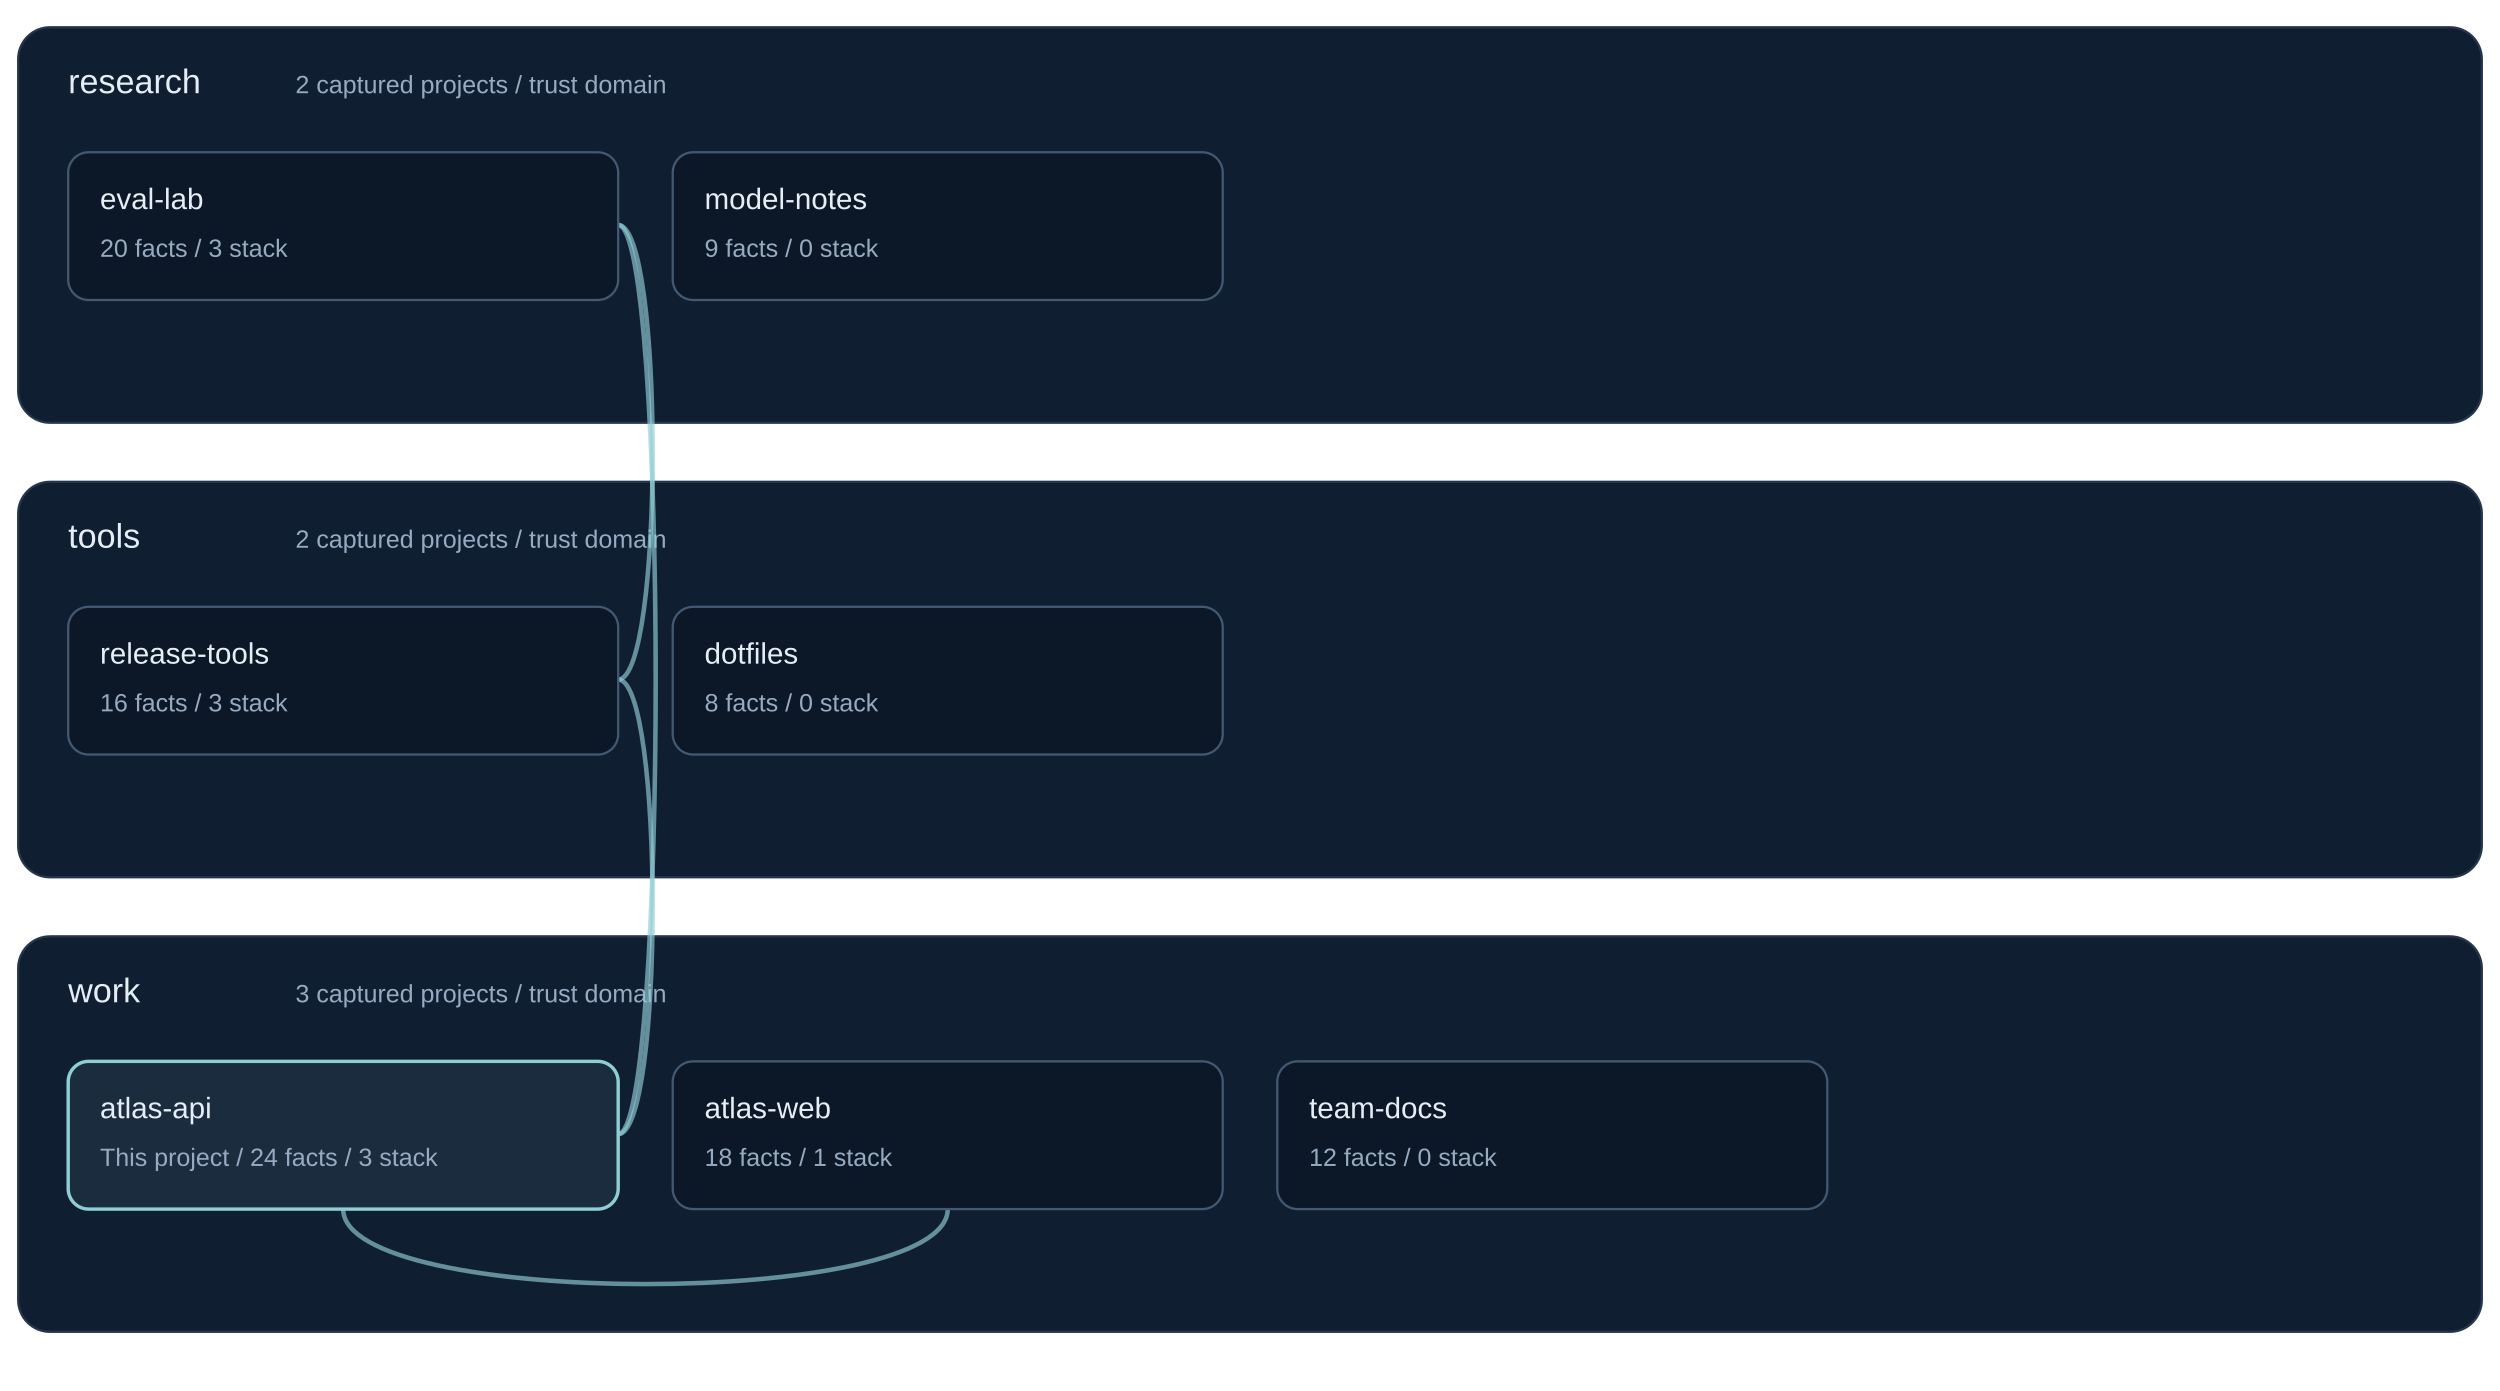
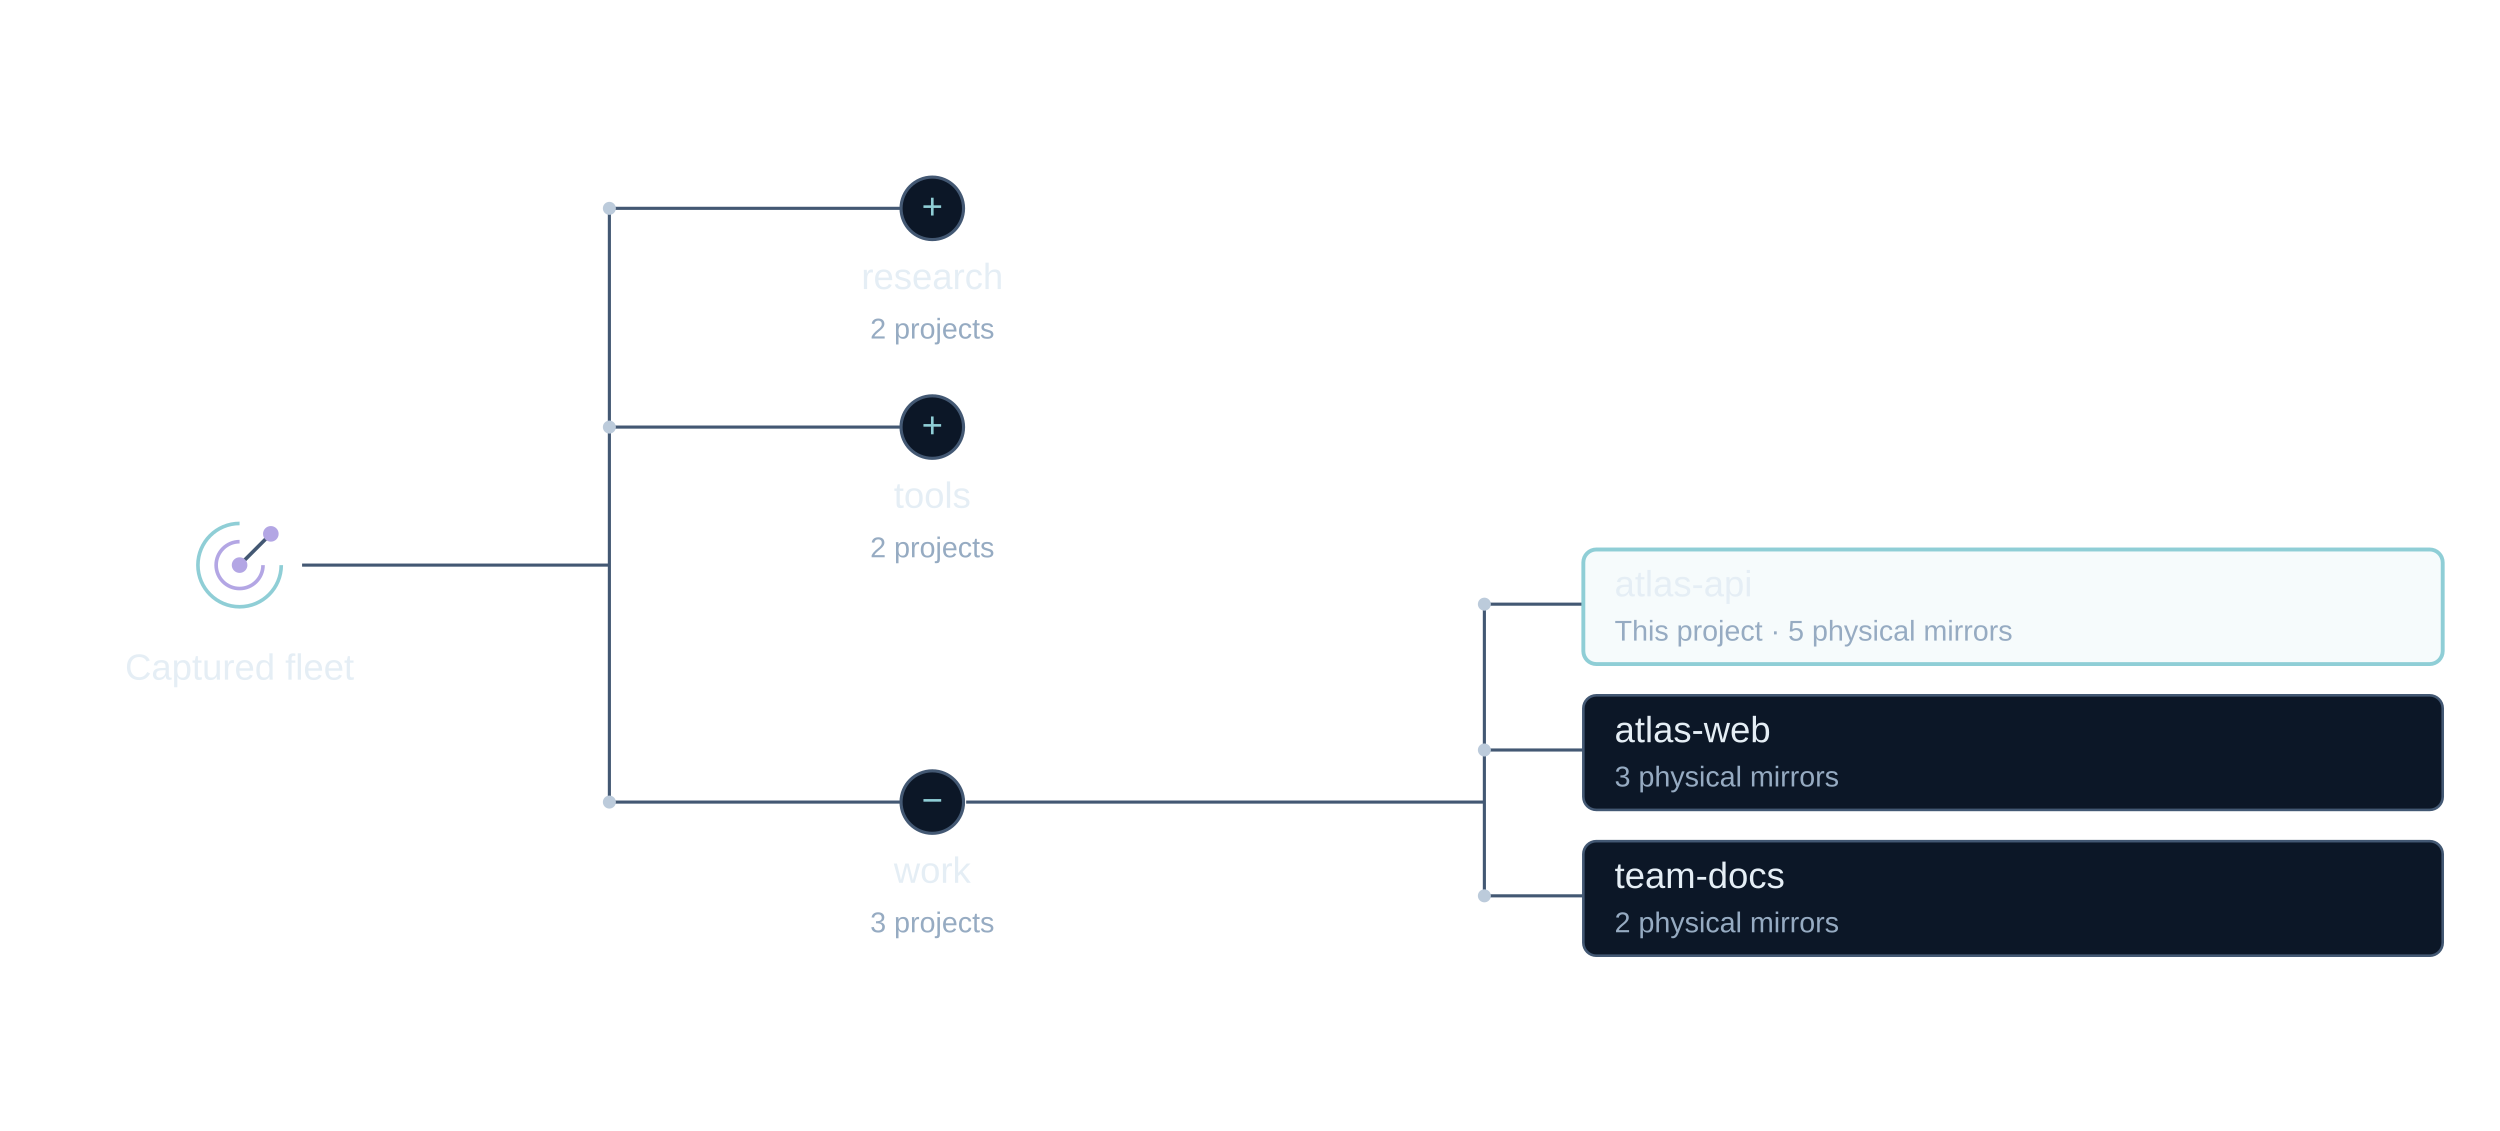
- <svg xmlns="http://www.w3.org/2000/svg" id="net" viewBox="0 0 1100 612" role="group" aria-label="Captured shared-memory topology" width="1100" height="612" style="fill: rgb(0, 0, 0); fill-opacity: 1; stroke: none; stroke-width: 1px; stroke-opacity: 1; stroke-dasharray: none; font-family: &quot;Avenir Next&quot;, &quot;Segoe UI&quot;, Verdana, Arial, sans-serif; font-size: 14px; font-weight: 400; opacity: 1; width: 1100px; min-width: 0px; height: 612px; background: rgb(12, 23, 39);">
-   <g style="fill: rgb(0, 0, 0); fill-opacity: 1; stroke: none; stroke-width: 1px; stroke-opacity: 1; stroke-dasharray: none; font-family: &quot;Avenir Next&quot;, &quot;Segoe UI&quot;, Verdana, Arial, sans-serif; font-size: 14px; font-weight: 400; opacity: 1;">
-     <rect x="8" y="12" width="1084" height="174" rx="14" class="domain-zone" style="fill: rgb(16, 30, 49); fill-opacity: 1; stroke: rgb(37, 53, 75); stroke-width: 1px; stroke-opacity: 1; stroke-dasharray: none; font-family: &quot;Avenir Next&quot;, &quot;Segoe UI&quot;, Verdana, Arial, sans-serif; font-size: 14px; font-weight: 400; opacity: 1;" />
-     <text x="30" y="41" class="domain-label" style="fill: rgb(229, 238, 245); fill-opacity: 1; stroke: none; stroke-width: 1px; stroke-opacity: 1; stroke-dasharray: none; font-family: &quot;Avenir Next&quot;, &quot;Segoe UI&quot;, Verdana, Arial, sans-serif; font-size: 15px; font-weight: 500; opacity: 1;">research</text>
-     <text x="130" y="41" class="domain-meta" style="fill: rgb(150, 171, 194); fill-opacity: 1; stroke: none; stroke-width: 1px; stroke-opacity: 1; stroke-dasharray: none; font-family: &quot;Avenir Next&quot;, &quot;Segoe UI&quot;, Verdana, Arial, sans-serif; font-size: 11px; font-weight: 400; opacity: 1;">2 captured projects / trust domain</text>
-     <rect x="8" y="212" width="1084" height="174" rx="14" class="domain-zone" style="fill: rgb(16, 30, 49); fill-opacity: 1; stroke: rgb(37, 53, 75); stroke-width: 1px; stroke-opacity: 1; stroke-dasharray: none; font-family: &quot;Avenir Next&quot;, &quot;Segoe UI&quot;, Verdana, Arial, sans-serif; font-size: 14px; font-weight: 400; opacity: 1;" />
-     <text x="30" y="241" class="domain-label" style="fill: rgb(229, 238, 245); fill-opacity: 1; stroke: none; stroke-width: 1px; stroke-opacity: 1; stroke-dasharray: none; font-family: &quot;Avenir Next&quot;, &quot;Segoe UI&quot;, Verdana, Arial, sans-serif; font-size: 15px; font-weight: 500; opacity: 1;">tools</text>
-     <text x="130" y="241" class="domain-meta" style="fill: rgb(150, 171, 194); fill-opacity: 1; stroke: none; stroke-width: 1px; stroke-opacity: 1; stroke-dasharray: none; font-family: &quot;Avenir Next&quot;, &quot;Segoe UI&quot;, Verdana, Arial, sans-serif; font-size: 11px; font-weight: 400; opacity: 1;">2 captured projects / trust domain</text>
-     <rect x="8" y="412" width="1084" height="174" rx="14" class="domain-zone" style="fill: rgb(16, 30, 49); fill-opacity: 1; stroke: rgb(37, 53, 75); stroke-width: 1px; stroke-opacity: 1; stroke-dasharray: none; font-family: &quot;Avenir Next&quot;, &quot;Segoe UI&quot;, Verdana, Arial, sans-serif; font-size: 14px; font-weight: 400; opacity: 1;" />
-     <text x="30" y="441" class="domain-label" style="fill: rgb(229, 238, 245); fill-opacity: 1; stroke: none; stroke-width: 1px; stroke-opacity: 1; stroke-dasharray: none; font-family: &quot;Avenir Next&quot;, &quot;Segoe UI&quot;, Verdana, Arial, sans-serif; font-size: 15px; font-weight: 500; opacity: 1;">work</text>
-     <text x="130" y="441" class="domain-meta" style="fill: rgb(150, 171, 194); fill-opacity: 1; stroke: none; stroke-width: 1px; stroke-opacity: 1; stroke-dasharray: none; font-family: &quot;Avenir Next&quot;, &quot;Segoe UI&quot;, Verdana, Arial, sans-serif; font-size: 11px; font-weight: 400; opacity: 1;">3 captured projects / trust domain</text>
+ <svg xmlns="http://www.w3.org/2000/svg" id="net" viewBox="0 0 960 434" role="group" aria-label="Captured shared-memory topology" class="hierarchy-map" data-viewport="1440" style="fill: rgb(0, 0, 0); stroke: none; stroke-width: 1px; stroke-dasharray: none; stroke-opacity: 1; font-family: &quot;Avenir Next&quot;, &quot;Segoe UI&quot;, Verdana, Arial, sans-serif; font-size: 14px; font-style: normal; font-weight: 400; text-anchor: start; opacity: 1; background: rgb(12, 23, 39);" width="960" height="434">
+   <path d="M 116 217 H 234" class="hierarchy-branch structure-edge aggregate-branch" data-aggregate="true" style="fill:none;stroke:rgb(67, 88, 115);stroke-width:1.2px;stroke-dasharray:none;stroke-opacity:1;font-family:&quot;Avenir Next&quot;, &quot;Segoe UI&quot;, Verdana, Arial, sans-serif;font-size:14px;font-style:normal;font-weight:400;text-anchor:start;opacity:1" />
+   <path d="M 234 80 V 308" class="hierarchy-branch structure-edge aggregate-branch" data-aggregate="true" style="fill:none;stroke:rgb(67, 88, 115);stroke-width:1.2px;stroke-dasharray:none;stroke-opacity:1;font-family:&quot;Avenir Next&quot;, &quot;Segoe UI&quot;, Verdana, Arial, sans-serif;font-size:14px;font-style:normal;font-weight:400;text-anchor:start;opacity:1" />
+   <g class="network-root" data-key="root" tabindex="0" role="button" aria-label="Return to captured fleet" style="fill:rgb(0, 0, 0);stroke:none;stroke-width:1px;stroke-dasharray:none;stroke-opacity:1;font-family:&quot;Avenir Next&quot;, &quot;Segoe UI&quot;, Verdana, Arial, sans-serif;font-size:14px;font-style:normal;font-weight:400;text-anchor:start;opacity:1">
+     <g transform="translate(72 197)" style="fill:rgb(0, 0, 0);stroke:none;stroke-width:1px;stroke-dasharray:none;stroke-opacity:1;font-family:&quot;Avenir Next&quot;, &quot;Segoe UI&quot;, Verdana, Arial, sans-serif;font-size:14px;font-style:normal;font-weight:400;text-anchor:start;opacity:1">
+       <path d="M20 4A16 16 0 1 0 36 20" class="orbit" style="fill:none;stroke:rgb(143, 206, 214);stroke-width:1.4px;stroke-dasharray:none;stroke-opacity:1;font-family:&quot;Avenir Next&quot;, &quot;Segoe UI&quot;, Verdana, Arial, sans-serif;font-size:14px;font-style:normal;font-weight:400;text-anchor:start;opacity:1" />
+       <path d="M20 11a9 9 0 1 0 9 9" class="orbit" style="fill:none;stroke:rgb(179, 166, 228);stroke-width:1.4px;stroke-dasharray:none;stroke-opacity:1;font-family:&quot;Avenir Next&quot;, &quot;Segoe UI&quot;, Verdana, Arial, sans-serif;font-size:14px;font-style:normal;font-weight:400;text-anchor:start;opacity:1" />
+       <path d="M20 20 32 8" class="orbit" style="fill:none;stroke:rgb(67, 88, 115);stroke-width:1.4px;stroke-dasharray:none;stroke-opacity:1;font-family:&quot;Avenir Next&quot;, &quot;Segoe UI&quot;, Verdana, Arial, sans-serif;font-size:14px;font-style:normal;font-weight:400;text-anchor:start;opacity:1" />
+       <circle cx="20" cy="20" r="3" class="core" style="fill:rgb(179, 166, 228);stroke:none;stroke-width:1px;stroke-dasharray:none;stroke-opacity:1;font-family:&quot;Avenir Next&quot;, &quot;Segoe UI&quot;, Verdana, Arial, sans-serif;font-size:14px;font-style:normal;font-weight:400;text-anchor:start;opacity:1" />
+       <circle cx="32" cy="8" r="3" class="core" style="fill:rgb(179, 166, 228);stroke:none;stroke-width:1px;stroke-dasharray:none;stroke-opacity:1;font-family:&quot;Avenir Next&quot;, &quot;Segoe UI&quot;, Verdana, Arial, sans-serif;font-size:14px;font-style:normal;font-weight:400;text-anchor:start;opacity:1" />
+     </g>
+     <text x="92" y="261" class="root-label" text-anchor="middle" style="fill:rgb(229, 238, 245);stroke:none;stroke-width:1px;stroke-dasharray:none;stroke-opacity:1;font-family:&quot;Avenir Next&quot;, &quot;Segoe UI&quot;, Verdana, Arial, sans-serif;font-size:14px;font-style:normal;font-weight:500;text-anchor:middle;opacity:1">Captured fleet</text>
  </g>
-   <g style="fill: rgb(0, 0, 0); fill-opacity: 1; stroke: none; stroke-width: 1px; stroke-opacity: 1; stroke-dasharray: none; font-family: &quot;Avenir Next&quot;, &quot;Segoe UI&quot;, Verdana, Arial, sans-serif; font-size: 14px; font-weight: 400; opacity: 1;">
-     <path d="M 151 532 C 151 576 417 576 417 532" class="fact-edge" data-a="atlas-api" data-b="atlas-web" tabindex="0" role="button" aria-label="atlas-api ↔ atlas-web: 1 shared stack fact; fact names were not captured. This is a recorded holding, not a permission grant." style="fill: none; fill-opacity: 1; stroke: rgb(143, 206, 214); stroke-width: 2px; stroke-opacity: 0.65; stroke-dasharray: none; font-family: &quot;Avenir Next&quot;, &quot;Segoe UI&quot;, Verdana, Arial, sans-serif; font-size: 14px; font-weight: 400; opacity: 1;" />
-     <path d="M 272 499 C 294 499 294 99 272 99" class="fact-edge" data-a="atlas-api" data-b="eval-lab" tabindex="0" role="button" aria-label="atlas-api ↔ eval-lab: 2 shared stack facts; fact names were not captured. This is a recorded holding, not a permission grant." style="fill: none; fill-opacity: 1; stroke: rgb(143, 206, 214); stroke-width: 2px; stroke-opacity: 0.65; stroke-dasharray: none; font-family: &quot;Avenir Next&quot;, &quot;Segoe UI&quot;, Verdana, Arial, sans-serif; font-size: 14px; font-weight: 400; opacity: 1;" />
-     <path d="M 272 499 C 292.222 499 292.222 299 272 299" class="fact-edge" data-a="atlas-api" data-b="release-tools" tabindex="0" role="button" aria-label="atlas-api ↔ release-tools: 2 shared stack facts; fact names were not captured. This is a recorded holding, not a permission grant." style="fill: none; fill-opacity: 1; stroke: rgb(143, 206, 214); stroke-width: 2px; stroke-opacity: 0.65; stroke-dasharray: none; font-family: &quot;Avenir Next&quot;, &quot;Segoe UI&quot;, Verdana, Arial, sans-serif; font-size: 14px; font-weight: 400; opacity: 1;" />
-     <path d="M 272 99 C 292.222 99 292.222 299 272 299" class="fact-edge" data-a="eval-lab" data-b="release-tools" tabindex="0" role="button" aria-label="eval-lab ↔ release-tools: 3 shared stack facts — artifact-provenance, benchmark-reproducibility, release-checks. This is a recorded holding, not a permission grant." style="fill: none; fill-opacity: 1; stroke: rgb(143, 206, 214); stroke-width: 2px; stroke-opacity: 0.65; stroke-dasharray: none; font-family: &quot;Avenir Next&quot;, &quot;Segoe UI&quot;, Verdana, Arial, sans-serif; font-size: 14px; font-weight: 400; opacity: 1;" />
+   <path d="M 234 80 H 346" class="hierarchy-branch structure-edge" data-aggregate="false" style="fill:none;stroke:rgb(67, 88, 115);stroke-width:1.2px;stroke-dasharray:none;stroke-opacity:1;font-family:&quot;Avenir Next&quot;, &quot;Segoe UI&quot;, Verdana, Arial, sans-serif;font-size:14px;font-style:normal;font-weight:400;text-anchor:start;opacity:1" />
+   <circle cx="234" cy="80" r="2.5" class="aggregate-junction" style="fill:rgb(188, 203, 219);stroke:none;stroke-width:1px;stroke-dasharray:none;stroke-opacity:1;font-family:&quot;Avenir Next&quot;, &quot;Segoe UI&quot;, Verdana, Arial, sans-serif;font-size:14px;font-style:normal;font-weight:400;text-anchor:start;opacity:1" />
+   <g class="domain-junction" data-domain="research" data-key="domain:research" aria-expanded="false" tabindex="0" role="button" aria-label="research / 2 projects / expand" style="fill:rgb(0, 0, 0);stroke:none;stroke-width:1px;stroke-dasharray:none;stroke-opacity:1;font-family:&quot;Avenir Next&quot;, &quot;Segoe UI&quot;, Verdana, Arial, sans-serif;font-size:14px;font-style:normal;font-weight:400;text-anchor:start;opacity:1">
+     <circle cx="358" cy="80" r="12" style="fill:rgb(12, 23, 39);stroke:rgb(67, 88, 115);stroke-width:1.2px;stroke-dasharray:none;stroke-opacity:1;font-family:&quot;Avenir Next&quot;, &quot;Segoe UI&quot;, Verdana, Arial, sans-serif;font-size:14px;font-style:normal;font-weight:400;text-anchor:start;opacity:1" />
+     <text x="358" y="84" class="domain-toggle" text-anchor="middle" style="fill:rgb(143, 206, 214);stroke:none;stroke-width:1px;stroke-dasharray:none;stroke-opacity:1;font-family:&quot;Avenir Next&quot;, &quot;Segoe UI&quot;, Verdana, Arial, sans-serif;font-size:14px;font-style:normal;font-weight:400;text-anchor:middle;opacity:1">+</text>
+     <text x="358" y="111" class="domain-label" text-anchor="middle" style="fill:rgb(229, 238, 245);stroke:none;stroke-width:1px;stroke-dasharray:none;stroke-opacity:1;font-family:&quot;Avenir Next&quot;, &quot;Segoe UI&quot;, Verdana, Arial, sans-serif;font-size:14px;font-style:normal;font-weight:500;text-anchor:middle;opacity:1">research</text>
+     <text x="358" y="130" class="domain-count" text-anchor="middle" style="fill:rgb(150, 171, 194);stroke:none;stroke-width:1px;stroke-dasharray:none;stroke-opacity:1;font-family:&quot;Avenir Next&quot;, &quot;Segoe UI&quot;, Verdana, Arial, sans-serif;font-size:11px;font-style:normal;font-weight:400;text-anchor:middle;opacity:1">2 projects</text>
  </g>
-   <g style="fill: rgb(0, 0, 0); fill-opacity: 1; stroke: none; stroke-width: 1px; stroke-opacity: 1; stroke-dasharray: none; font-family: &quot;Avenir Next&quot;, &quot;Segoe UI&quot;, Verdana, Arial, sans-serif; font-size: 14px; font-weight: 400; opacity: 1;" />
-   <g style="fill: rgb(0, 0, 0); fill-opacity: 1; stroke: none; stroke-width: 1px; stroke-opacity: 1; stroke-dasharray: none; font-family: &quot;Avenir Next&quot;, &quot;Segoe UI&quot;, Verdana, Arial, sans-serif; font-size: 14px; font-weight: 400; opacity: 1;">
-     <g class="net-node" data-node="eval-lab" data-current="false" tabindex="0" role="button" aria-label="eval-lab — domain research; 812 always-loaded tokens; 3200 recall tokens; 20 facts; 1 baseline; 3 stack; groups: release-kit." style="fill: rgb(0, 0, 0); fill-opacity: 1; stroke: none; stroke-width: 1px; stroke-opacity: 1; stroke-dasharray: none; font-family: &quot;Avenir Next&quot;, &quot;Segoe UI&quot;, Verdana, Arial, sans-serif; font-size: 14px; font-weight: 400; opacity: 1;">
-       <rect x="30" y="67" width="242" height="65" rx="9" style="fill: rgb(12, 23, 39); fill-opacity: 1; stroke: rgb(67, 88, 115); stroke-width: 1px; stroke-opacity: 1; stroke-dasharray: none; font-family: &quot;Avenir Next&quot;, &quot;Segoe UI&quot;, Verdana, Arial, sans-serif; font-size: 14px; font-weight: 400; opacity: 1;" />
-       <text x="44" y="92" class="node-name" style="fill: rgb(229, 238, 245); fill-opacity: 1; stroke: none; stroke-width: 1px; stroke-opacity: 1; stroke-dasharray: none; font-family: &quot;Avenir Next&quot;, &quot;Segoe UI&quot;, Verdana, Arial, sans-serif; font-size: 13px; font-weight: 500; opacity: 1;">eval-lab</text>
-       <text x="44" y="113" class="node-meta" style="fill: rgb(150, 171, 194); fill-opacity: 1; stroke: none; stroke-width: 1px; stroke-opacity: 1; stroke-dasharray: none; font-family: &quot;Avenir Next&quot;, &quot;Segoe UI&quot;, Verdana, Arial, sans-serif; font-size: 11px; font-weight: 400; opacity: 1;">20 facts / 3 stack</text>
-     </g>
-     <g class="net-node" data-node="model-notes" data-current="false" tabindex="0" role="button" aria-label="model-notes — domain research; 360 always-loaded tokens; 1440 recall tokens; 9 facts; 1 baseline; 0 stack; groups: none recorded." style="fill: rgb(0, 0, 0); fill-opacity: 1; stroke: none; stroke-width: 1px; stroke-opacity: 1; stroke-dasharray: none; font-family: &quot;Avenir Next&quot;, &quot;Segoe UI&quot;, Verdana, Arial, sans-serif; font-size: 14px; font-weight: 400; opacity: 1;">
-       <rect x="296" y="67" width="242" height="65" rx="9" style="fill: rgb(12, 23, 39); fill-opacity: 1; stroke: rgb(67, 88, 115); stroke-width: 1px; stroke-opacity: 1; stroke-dasharray: none; font-family: &quot;Avenir Next&quot;, &quot;Segoe UI&quot;, Verdana, Arial, sans-serif; font-size: 14px; font-weight: 400; opacity: 1;" />
-       <text x="310" y="92" class="node-name" style="fill: rgb(229, 238, 245); fill-opacity: 1; stroke: none; stroke-width: 1px; stroke-opacity: 1; stroke-dasharray: none; font-family: &quot;Avenir Next&quot;, &quot;Segoe UI&quot;, Verdana, Arial, sans-serif; font-size: 13px; font-weight: 500; opacity: 1;">model-notes</text>
-       <text x="310" y="113" class="node-meta" style="fill: rgb(150, 171, 194); fill-opacity: 1; stroke: none; stroke-width: 1px; stroke-opacity: 1; stroke-dasharray: none; font-family: &quot;Avenir Next&quot;, &quot;Segoe UI&quot;, Verdana, Arial, sans-serif; font-size: 11px; font-weight: 400; opacity: 1;">9 facts / 0 stack</text>
-     </g>
-     <g class="net-node" data-node="release-tools" data-current="false" tabindex="0" role="button" aria-label="release-tools — domain tools; 624 always-loaded tokens; 2560 recall tokens; 16 facts; 1 baseline; 3 stack; groups: release-kit." style="fill: rgb(0, 0, 0); fill-opacity: 1; stroke: none; stroke-width: 1px; stroke-opacity: 1; stroke-dasharray: none; font-family: &quot;Avenir Next&quot;, &quot;Segoe UI&quot;, Verdana, Arial, sans-serif; font-size: 14px; font-weight: 400; opacity: 1;">
-       <rect x="30" y="267" width="242" height="65" rx="9" style="fill: rgb(12, 23, 39); fill-opacity: 1; stroke: rgb(67, 88, 115); stroke-width: 1px; stroke-opacity: 1; stroke-dasharray: none; font-family: &quot;Avenir Next&quot;, &quot;Segoe UI&quot;, Verdana, Arial, sans-serif; font-size: 14px; font-weight: 400; opacity: 1;" />
-       <text x="44" y="292" class="node-name" style="fill: rgb(229, 238, 245); fill-opacity: 1; stroke: none; stroke-width: 1px; stroke-opacity: 1; stroke-dasharray: none; font-family: &quot;Avenir Next&quot;, &quot;Segoe UI&quot;, Verdana, Arial, sans-serif; font-size: 13px; font-weight: 500; opacity: 1;">release-tools</text>
-       <text x="44" y="313" class="node-meta" style="fill: rgb(150, 171, 194); fill-opacity: 1; stroke: none; stroke-width: 1px; stroke-opacity: 1; stroke-dasharray: none; font-family: &quot;Avenir Next&quot;, &quot;Segoe UI&quot;, Verdana, Arial, sans-serif; font-size: 11px; font-weight: 400; opacity: 1;">16 facts / 3 stack</text>
-     </g>
-     <g class="net-node" data-node="dotfiles" data-current="false" tabindex="0" role="button" aria-label="dotfiles — domain tools; 312 always-loaded tokens; 1280 recall tokens; 8 facts; 1 baseline; 0 stack; groups: none recorded." style="fill: rgb(0, 0, 0); fill-opacity: 1; stroke: none; stroke-width: 1px; stroke-opacity: 1; stroke-dasharray: none; font-family: &quot;Avenir Next&quot;, &quot;Segoe UI&quot;, Verdana, Arial, sans-serif; font-size: 14px; font-weight: 400; opacity: 1;">
-       <rect x="296" y="267" width="242" height="65" rx="9" style="fill: rgb(12, 23, 39); fill-opacity: 1; stroke: rgb(67, 88, 115); stroke-width: 1px; stroke-opacity: 1; stroke-dasharray: none; font-family: &quot;Avenir Next&quot;, &quot;Segoe UI&quot;, Verdana, Arial, sans-serif; font-size: 14px; font-weight: 400; opacity: 1;" />
-       <text x="310" y="292" class="node-name" style="fill: rgb(229, 238, 245); fill-opacity: 1; stroke: none; stroke-width: 1px; stroke-opacity: 1; stroke-dasharray: none; font-family: &quot;Avenir Next&quot;, &quot;Segoe UI&quot;, Verdana, Arial, sans-serif; font-size: 13px; font-weight: 500; opacity: 1;">dotfiles</text>
-       <text x="310" y="313" class="node-meta" style="fill: rgb(150, 171, 194); fill-opacity: 1; stroke: none; stroke-width: 1px; stroke-opacity: 1; stroke-dasharray: none; font-family: &quot;Avenir Next&quot;, &quot;Segoe UI&quot;, Verdana, Arial, sans-serif; font-size: 11px; font-weight: 400; opacity: 1;">8 facts / 0 stack</text>
-     </g>
-     <g class="net-node" data-node="atlas-api" data-current="true" tabindex="0" role="button" aria-label="atlas-api — domain work; 984 always-loaded tokens; 3840 recall tokens; 24 facts; 2 baseline; 3 stack; groups: release-kit, api-contract." style="fill: rgb(0, 0, 0); fill-opacity: 1; stroke: none; stroke-width: 1px; stroke-opacity: 1; stroke-dasharray: none; font-family: &quot;Avenir Next&quot;, &quot;Segoe UI&quot;, Verdana, Arial, sans-serif; font-size: 14px; font-weight: 400; opacity: 1;">
-       <rect x="30" y="467" width="242" height="65" rx="9" style="fill: rgba(143, 206, 214, 0.08); fill-opacity: 1; stroke: rgb(143, 206, 214); stroke-width: 1.5px; stroke-opacity: 1; stroke-dasharray: none; font-family: &quot;Avenir Next&quot;, &quot;Segoe UI&quot;, Verdana, Arial, sans-serif; font-size: 14px; font-weight: 400; opacity: 1;" />
-       <text x="44" y="492" class="node-name" style="fill: rgb(229, 238, 245); fill-opacity: 1; stroke: none; stroke-width: 1px; stroke-opacity: 1; stroke-dasharray: none; font-family: &quot;Avenir Next&quot;, &quot;Segoe UI&quot;, Verdana, Arial, sans-serif; font-size: 13px; font-weight: 500; opacity: 1;">atlas-api</text>
-       <text x="44" y="513" class="node-meta" style="fill: rgb(150, 171, 194); fill-opacity: 1; stroke: none; stroke-width: 1px; stroke-opacity: 1; stroke-dasharray: none; font-family: &quot;Avenir Next&quot;, &quot;Segoe UI&quot;, Verdana, Arial, sans-serif; font-size: 11px; font-weight: 400; opacity: 1;">This project / 24 facts / 3 stack</text>
-     </g>
-     <g class="net-node" data-node="atlas-web" data-current="false" tabindex="0" role="button" aria-label="atlas-web — domain work; 768 always-loaded tokens; 2880 recall tokens; 18 facts; 2 baseline; 1 stack; groups: api-contract." style="fill: rgb(0, 0, 0); fill-opacity: 1; stroke: none; stroke-width: 1px; stroke-opacity: 1; stroke-dasharray: none; font-family: &quot;Avenir Next&quot;, &quot;Segoe UI&quot;, Verdana, Arial, sans-serif; font-size: 14px; font-weight: 400; opacity: 1;">
-       <rect x="296" y="467" width="242" height="65" rx="9" style="fill: rgb(12, 23, 39); fill-opacity: 1; stroke: rgb(67, 88, 115); stroke-width: 1px; stroke-opacity: 1; stroke-dasharray: none; font-family: &quot;Avenir Next&quot;, &quot;Segoe UI&quot;, Verdana, Arial, sans-serif; font-size: 14px; font-weight: 400; opacity: 1;" />
-       <text x="310" y="492" class="node-name" style="fill: rgb(229, 238, 245); fill-opacity: 1; stroke: none; stroke-width: 1px; stroke-opacity: 1; stroke-dasharray: none; font-family: &quot;Avenir Next&quot;, &quot;Segoe UI&quot;, Verdana, Arial, sans-serif; font-size: 13px; font-weight: 500; opacity: 1;">atlas-web</text>
-       <text x="310" y="513" class="node-meta" style="fill: rgb(150, 171, 194); fill-opacity: 1; stroke: none; stroke-width: 1px; stroke-opacity: 1; stroke-dasharray: none; font-family: &quot;Avenir Next&quot;, &quot;Segoe UI&quot;, Verdana, Arial, sans-serif; font-size: 11px; font-weight: 400; opacity: 1;">18 facts / 1 stack</text>
-     </g>
-     <g class="net-node" data-node="team-docs" data-current="false" tabindex="0" role="button" aria-label="team-docs — domain work; 510 always-loaded tokens; 1920 recall tokens; 12 facts; 2 baseline; 0 stack; groups: none recorded." style="fill: rgb(0, 0, 0); fill-opacity: 1; stroke: none; stroke-width: 1px; stroke-opacity: 1; stroke-dasharray: none; font-family: &quot;Avenir Next&quot;, &quot;Segoe UI&quot;, Verdana, Arial, sans-serif; font-size: 14px; font-weight: 400; opacity: 1;">
-       <rect x="562" y="467" width="242" height="65" rx="9" style="fill: rgb(12, 23, 39); fill-opacity: 1; stroke: rgb(67, 88, 115); stroke-width: 1px; stroke-opacity: 1; stroke-dasharray: none; font-family: &quot;Avenir Next&quot;, &quot;Segoe UI&quot;, Verdana, Arial, sans-serif; font-size: 14px; font-weight: 400; opacity: 1;" />
-       <text x="576" y="492" class="node-name" style="fill: rgb(229, 238, 245); fill-opacity: 1; stroke: none; stroke-width: 1px; stroke-opacity: 1; stroke-dasharray: none; font-family: &quot;Avenir Next&quot;, &quot;Segoe UI&quot;, Verdana, Arial, sans-serif; font-size: 13px; font-weight: 500; opacity: 1;">team-docs</text>
-       <text x="576" y="513" class="node-meta" style="fill: rgb(150, 171, 194); fill-opacity: 1; stroke: none; stroke-width: 1px; stroke-opacity: 1; stroke-dasharray: none; font-family: &quot;Avenir Next&quot;, &quot;Segoe UI&quot;, Verdana, Arial, sans-serif; font-size: 11px; font-weight: 400; opacity: 1;">12 facts / 0 stack</text>
-     </g>
+   <path d="M 234 164 H 346" class="hierarchy-branch structure-edge" data-aggregate="false" style="fill:none;stroke:rgb(67, 88, 115);stroke-width:1.2px;stroke-dasharray:none;stroke-opacity:1;font-family:&quot;Avenir Next&quot;, &quot;Segoe UI&quot;, Verdana, Arial, sans-serif;font-size:14px;font-style:normal;font-weight:400;text-anchor:start;opacity:1" />
+   <circle cx="234" cy="164" r="2.5" class="aggregate-junction" style="fill:rgb(188, 203, 219);stroke:none;stroke-width:1px;stroke-dasharray:none;stroke-opacity:1;font-family:&quot;Avenir Next&quot;, &quot;Segoe UI&quot;, Verdana, Arial, sans-serif;font-size:14px;font-style:normal;font-weight:400;text-anchor:start;opacity:1" />
+   <g class="domain-junction" data-domain="tools" data-key="domain:tools" aria-expanded="false" tabindex="0" role="button" aria-label="tools / 2 projects / expand" style="fill:rgb(0, 0, 0);stroke:none;stroke-width:1px;stroke-dasharray:none;stroke-opacity:1;font-family:&quot;Avenir Next&quot;, &quot;Segoe UI&quot;, Verdana, Arial, sans-serif;font-size:14px;font-style:normal;font-weight:400;text-anchor:start;opacity:1">
+     <circle cx="358" cy="164" r="12" style="fill:rgb(12, 23, 39);stroke:rgb(67, 88, 115);stroke-width:1.2px;stroke-dasharray:none;stroke-opacity:1;font-family:&quot;Avenir Next&quot;, &quot;Segoe UI&quot;, Verdana, Arial, sans-serif;font-size:14px;font-style:normal;font-weight:400;text-anchor:start;opacity:1" />
+     <text x="358" y="168" class="domain-toggle" text-anchor="middle" style="fill:rgb(143, 206, 214);stroke:none;stroke-width:1px;stroke-dasharray:none;stroke-opacity:1;font-family:&quot;Avenir Next&quot;, &quot;Segoe UI&quot;, Verdana, Arial, sans-serif;font-size:14px;font-style:normal;font-weight:400;text-anchor:middle;opacity:1">+</text>
+     <text x="358" y="195" class="domain-label" text-anchor="middle" style="fill:rgb(229, 238, 245);stroke:none;stroke-width:1px;stroke-dasharray:none;stroke-opacity:1;font-family:&quot;Avenir Next&quot;, &quot;Segoe UI&quot;, Verdana, Arial, sans-serif;font-size:14px;font-style:normal;font-weight:500;text-anchor:middle;opacity:1">tools</text>
+     <text x="358" y="214" class="domain-count" text-anchor="middle" style="fill:rgb(150, 171, 194);stroke:none;stroke-width:1px;stroke-dasharray:none;stroke-opacity:1;font-family:&quot;Avenir Next&quot;, &quot;Segoe UI&quot;, Verdana, Arial, sans-serif;font-size:11px;font-style:normal;font-weight:400;text-anchor:middle;opacity:1">2 projects</text>
+   </g>
+   <path d="M 234 308 H 346" class="hierarchy-branch structure-edge" data-aggregate="false" style="fill:none;stroke:rgb(67, 88, 115);stroke-width:1.2px;stroke-dasharray:none;stroke-opacity:1;font-family:&quot;Avenir Next&quot;, &quot;Segoe UI&quot;, Verdana, Arial, sans-serif;font-size:14px;font-style:normal;font-weight:400;text-anchor:start;opacity:1" />
+   <circle cx="234" cy="308" r="2.5" class="aggregate-junction" style="fill:rgb(188, 203, 219);stroke:none;stroke-width:1px;stroke-dasharray:none;stroke-opacity:1;font-family:&quot;Avenir Next&quot;, &quot;Segoe UI&quot;, Verdana, Arial, sans-serif;font-size:14px;font-style:normal;font-weight:400;text-anchor:start;opacity:1" />
+   <g class="domain-junction" data-domain="work" data-key="domain:work" aria-expanded="true" tabindex="0" role="button" aria-label="work / 3 projects / collapse" style="fill:rgb(0, 0, 0);stroke:none;stroke-width:1px;stroke-dasharray:none;stroke-opacity:1;font-family:&quot;Avenir Next&quot;, &quot;Segoe UI&quot;, Verdana, Arial, sans-serif;font-size:14px;font-style:normal;font-weight:400;text-anchor:start;opacity:1">
+     <circle cx="358" cy="308" r="12" style="fill:rgb(12, 23, 39);stroke:rgb(67, 88, 115);stroke-width:1.2px;stroke-dasharray:none;stroke-opacity:1;font-family:&quot;Avenir Next&quot;, &quot;Segoe UI&quot;, Verdana, Arial, sans-serif;font-size:14px;font-style:normal;font-weight:400;text-anchor:start;opacity:1" />
+     <text x="358" y="312" class="domain-toggle" text-anchor="middle" style="fill:rgb(143, 206, 214);stroke:none;stroke-width:1px;stroke-dasharray:none;stroke-opacity:1;font-family:&quot;Avenir Next&quot;, &quot;Segoe UI&quot;, Verdana, Arial, sans-serif;font-size:14px;font-style:normal;font-weight:400;text-anchor:middle;opacity:1">−</text>
+     <text x="358" y="339" class="domain-label" text-anchor="middle" style="fill:rgb(229, 238, 245);stroke:none;stroke-width:1px;stroke-dasharray:none;stroke-opacity:1;font-family:&quot;Avenir Next&quot;, &quot;Segoe UI&quot;, Verdana, Arial, sans-serif;font-size:14px;font-style:normal;font-weight:500;text-anchor:middle;opacity:1">work</text>
+     <text x="358" y="358" class="domain-count" text-anchor="middle" style="fill:rgb(150, 171, 194);stroke:none;stroke-width:1px;stroke-dasharray:none;stroke-opacity:1;font-family:&quot;Avenir Next&quot;, &quot;Segoe UI&quot;, Verdana, Arial, sans-serif;font-size:11px;font-style:normal;font-weight:400;text-anchor:middle;opacity:1">3 projects</text>
+   </g>
+   <path d="M 371 308 H 570" class="hierarchy-branch structure-edge aggregate-branch" data-aggregate="true" style="fill:none;stroke:rgb(67, 88, 115);stroke-width:1.2px;stroke-dasharray:none;stroke-opacity:1;font-family:&quot;Avenir Next&quot;, &quot;Segoe UI&quot;, Verdana, Arial, sans-serif;font-size:14px;font-style:normal;font-weight:400;text-anchor:start;opacity:1" />
+   <path d="M 570 232 V 344" class="hierarchy-branch structure-edge aggregate-branch" data-aggregate="true" style="fill:none;stroke:rgb(67, 88, 115);stroke-width:1.2px;stroke-dasharray:none;stroke-opacity:1;font-family:&quot;Avenir Next&quot;, &quot;Segoe UI&quot;, Verdana, Arial, sans-serif;font-size:14px;font-style:normal;font-weight:400;text-anchor:start;opacity:1" />
+   <path d="M 570 232 H 608" class="hierarchy-branch structure-edge" data-aggregate="false" style="fill:none;stroke:rgb(67, 88, 115);stroke-width:1.2px;stroke-dasharray:none;stroke-opacity:1;font-family:&quot;Avenir Next&quot;, &quot;Segoe UI&quot;, Verdana, Arial, sans-serif;font-size:14px;font-style:normal;font-weight:400;text-anchor:start;opacity:1" />
+   <circle cx="570" cy="232" r="2.5" class="aggregate-junction" style="fill:rgb(188, 203, 219);stroke:none;stroke-width:1px;stroke-dasharray:none;stroke-opacity:1;font-family:&quot;Avenir Next&quot;, &quot;Segoe UI&quot;, Verdana, Arial, sans-serif;font-size:14px;font-style:normal;font-weight:400;text-anchor:start;opacity:1" />
+   <g class="net-node" data-node="atlas-api" data-sid="sample-atlas-api" data-key="project:0" data-current="true" tabindex="0" role="button" aria-label="atlas-api / inspect captured project" style="fill:rgb(0, 0, 0);stroke:none;stroke-width:1px;stroke-dasharray:none;stroke-opacity:1;font-family:&quot;Avenir Next&quot;, &quot;Segoe UI&quot;, Verdana, Arial, sans-serif;font-size:14px;font-style:normal;font-weight:400;text-anchor:start;opacity:1">
+     <rect x="608" y="211" width="330" height="44" rx="5" style="fill:rgba(143, 206, 214, 0.08);stroke:rgb(143, 206, 214);stroke-width:1.5px;stroke-dasharray:none;stroke-opacity:1;font-family:&quot;Avenir Next&quot;, &quot;Segoe UI&quot;, Verdana, Arial, sans-serif;font-size:14px;font-style:normal;font-weight:400;text-anchor:start;opacity:1" />
+     <text x="620" y="229" class="project-label" style="fill:rgb(229, 238, 245);stroke:none;stroke-width:1px;stroke-dasharray:none;stroke-opacity:1;font-family:&quot;Avenir Next&quot;, &quot;Segoe UI&quot;, Verdana, Arial, sans-serif;font-size:14px;font-style:normal;font-weight:500;text-anchor:start;opacity:1">atlas-api</text>
+     <text x="620" y="246" class="project-meta" style="fill:rgb(150, 171, 194);stroke:none;stroke-width:1px;stroke-dasharray:none;stroke-opacity:1;font-family:&quot;Avenir Next&quot;, &quot;Segoe UI&quot;, Verdana, Arial, sans-serif;font-size:11px;font-style:normal;font-weight:400;text-anchor:start;opacity:1">This project · 5 physical mirrors</text>
+   </g>
+   <path d="M 570 288 H 608" class="hierarchy-branch structure-edge" data-aggregate="false" style="fill:none;stroke:rgb(67, 88, 115);stroke-width:1.2px;stroke-dasharray:none;stroke-opacity:1;font-family:&quot;Avenir Next&quot;, &quot;Segoe UI&quot;, Verdana, Arial, sans-serif;font-size:14px;font-style:normal;font-weight:400;text-anchor:start;opacity:1" />
+   <circle cx="570" cy="288" r="2.5" class="aggregate-junction" style="fill:rgb(188, 203, 219);stroke:none;stroke-width:1px;stroke-dasharray:none;stroke-opacity:1;font-family:&quot;Avenir Next&quot;, &quot;Segoe UI&quot;, Verdana, Arial, sans-serif;font-size:14px;font-style:normal;font-weight:400;text-anchor:start;opacity:1" />
+   <g class="net-node" data-node="atlas-web" data-sid="sample-atlas-web" data-key="project:1" data-current="false" tabindex="0" role="button" aria-label="atlas-web / inspect captured project" style="fill:rgb(0, 0, 0);stroke:none;stroke-width:1px;stroke-dasharray:none;stroke-opacity:1;font-family:&quot;Avenir Next&quot;, &quot;Segoe UI&quot;, Verdana, Arial, sans-serif;font-size:14px;font-style:normal;font-weight:400;text-anchor:start;opacity:1">
+     <rect x="608" y="267" width="330" height="44" rx="5" style="fill:rgb(12, 23, 39);stroke:rgb(67, 88, 115);stroke-width:1px;stroke-dasharray:none;stroke-opacity:1;font-family:&quot;Avenir Next&quot;, &quot;Segoe UI&quot;, Verdana, Arial, sans-serif;font-size:14px;font-style:normal;font-weight:400;text-anchor:start;opacity:1" />
+     <text x="620" y="285" class="project-label" style="fill:rgb(229, 238, 245);stroke:none;stroke-width:1px;stroke-dasharray:none;stroke-opacity:1;font-family:&quot;Avenir Next&quot;, &quot;Segoe UI&quot;, Verdana, Arial, sans-serif;font-size:14px;font-style:normal;font-weight:500;text-anchor:start;opacity:1">atlas-web</text>
+     <text x="620" y="302" class="project-meta" style="fill:rgb(150, 171, 194);stroke:none;stroke-width:1px;stroke-dasharray:none;stroke-opacity:1;font-family:&quot;Avenir Next&quot;, &quot;Segoe UI&quot;, Verdana, Arial, sans-serif;font-size:11px;font-style:normal;font-weight:400;text-anchor:start;opacity:1">3 physical mirrors</text>
+   </g>
+   <path d="M 570 344 H 608" class="hierarchy-branch structure-edge" data-aggregate="false" style="fill:none;stroke:rgb(67, 88, 115);stroke-width:1.2px;stroke-dasharray:none;stroke-opacity:1;font-family:&quot;Avenir Next&quot;, &quot;Segoe UI&quot;, Verdana, Arial, sans-serif;font-size:14px;font-style:normal;font-weight:400;text-anchor:start;opacity:1" />
+   <circle cx="570" cy="344" r="2.5" class="aggregate-junction" style="fill:rgb(188, 203, 219);stroke:none;stroke-width:1px;stroke-dasharray:none;stroke-opacity:1;font-family:&quot;Avenir Next&quot;, &quot;Segoe UI&quot;, Verdana, Arial, sans-serif;font-size:14px;font-style:normal;font-weight:400;text-anchor:start;opacity:1" />
+   <g class="net-node" data-node="team-docs" data-sid="sample-team-docs" data-key="project:2" data-current="false" tabindex="0" role="button" aria-label="team-docs / inspect captured project" style="fill:rgb(0, 0, 0);stroke:none;stroke-width:1px;stroke-dasharray:none;stroke-opacity:1;font-family:&quot;Avenir Next&quot;, &quot;Segoe UI&quot;, Verdana, Arial, sans-serif;font-size:14px;font-style:normal;font-weight:400;text-anchor:start;opacity:1">
+     <rect x="608" y="323" width="330" height="44" rx="5" style="fill:rgb(12, 23, 39);stroke:rgb(67, 88, 115);stroke-width:1px;stroke-dasharray:none;stroke-opacity:1;font-family:&quot;Avenir Next&quot;, &quot;Segoe UI&quot;, Verdana, Arial, sans-serif;font-size:14px;font-style:normal;font-weight:400;text-anchor:start;opacity:1" />
+     <text x="620" y="341" class="project-label" style="fill:rgb(229, 238, 245);stroke:none;stroke-width:1px;stroke-dasharray:none;stroke-opacity:1;font-family:&quot;Avenir Next&quot;, &quot;Segoe UI&quot;, Verdana, Arial, sans-serif;font-size:14px;font-style:normal;font-weight:500;text-anchor:start;opacity:1">team-docs</text>
+     <text x="620" y="358" class="project-meta" style="fill:rgb(150, 171, 194);stroke:none;stroke-width:1px;stroke-dasharray:none;stroke-opacity:1;font-family:&quot;Avenir Next&quot;, &quot;Segoe UI&quot;, Verdana, Arial, sans-serif;font-size:11px;font-style:normal;font-weight:400;text-anchor:start;opacity:1">2 physical mirrors</text>
  </g>
</svg>
